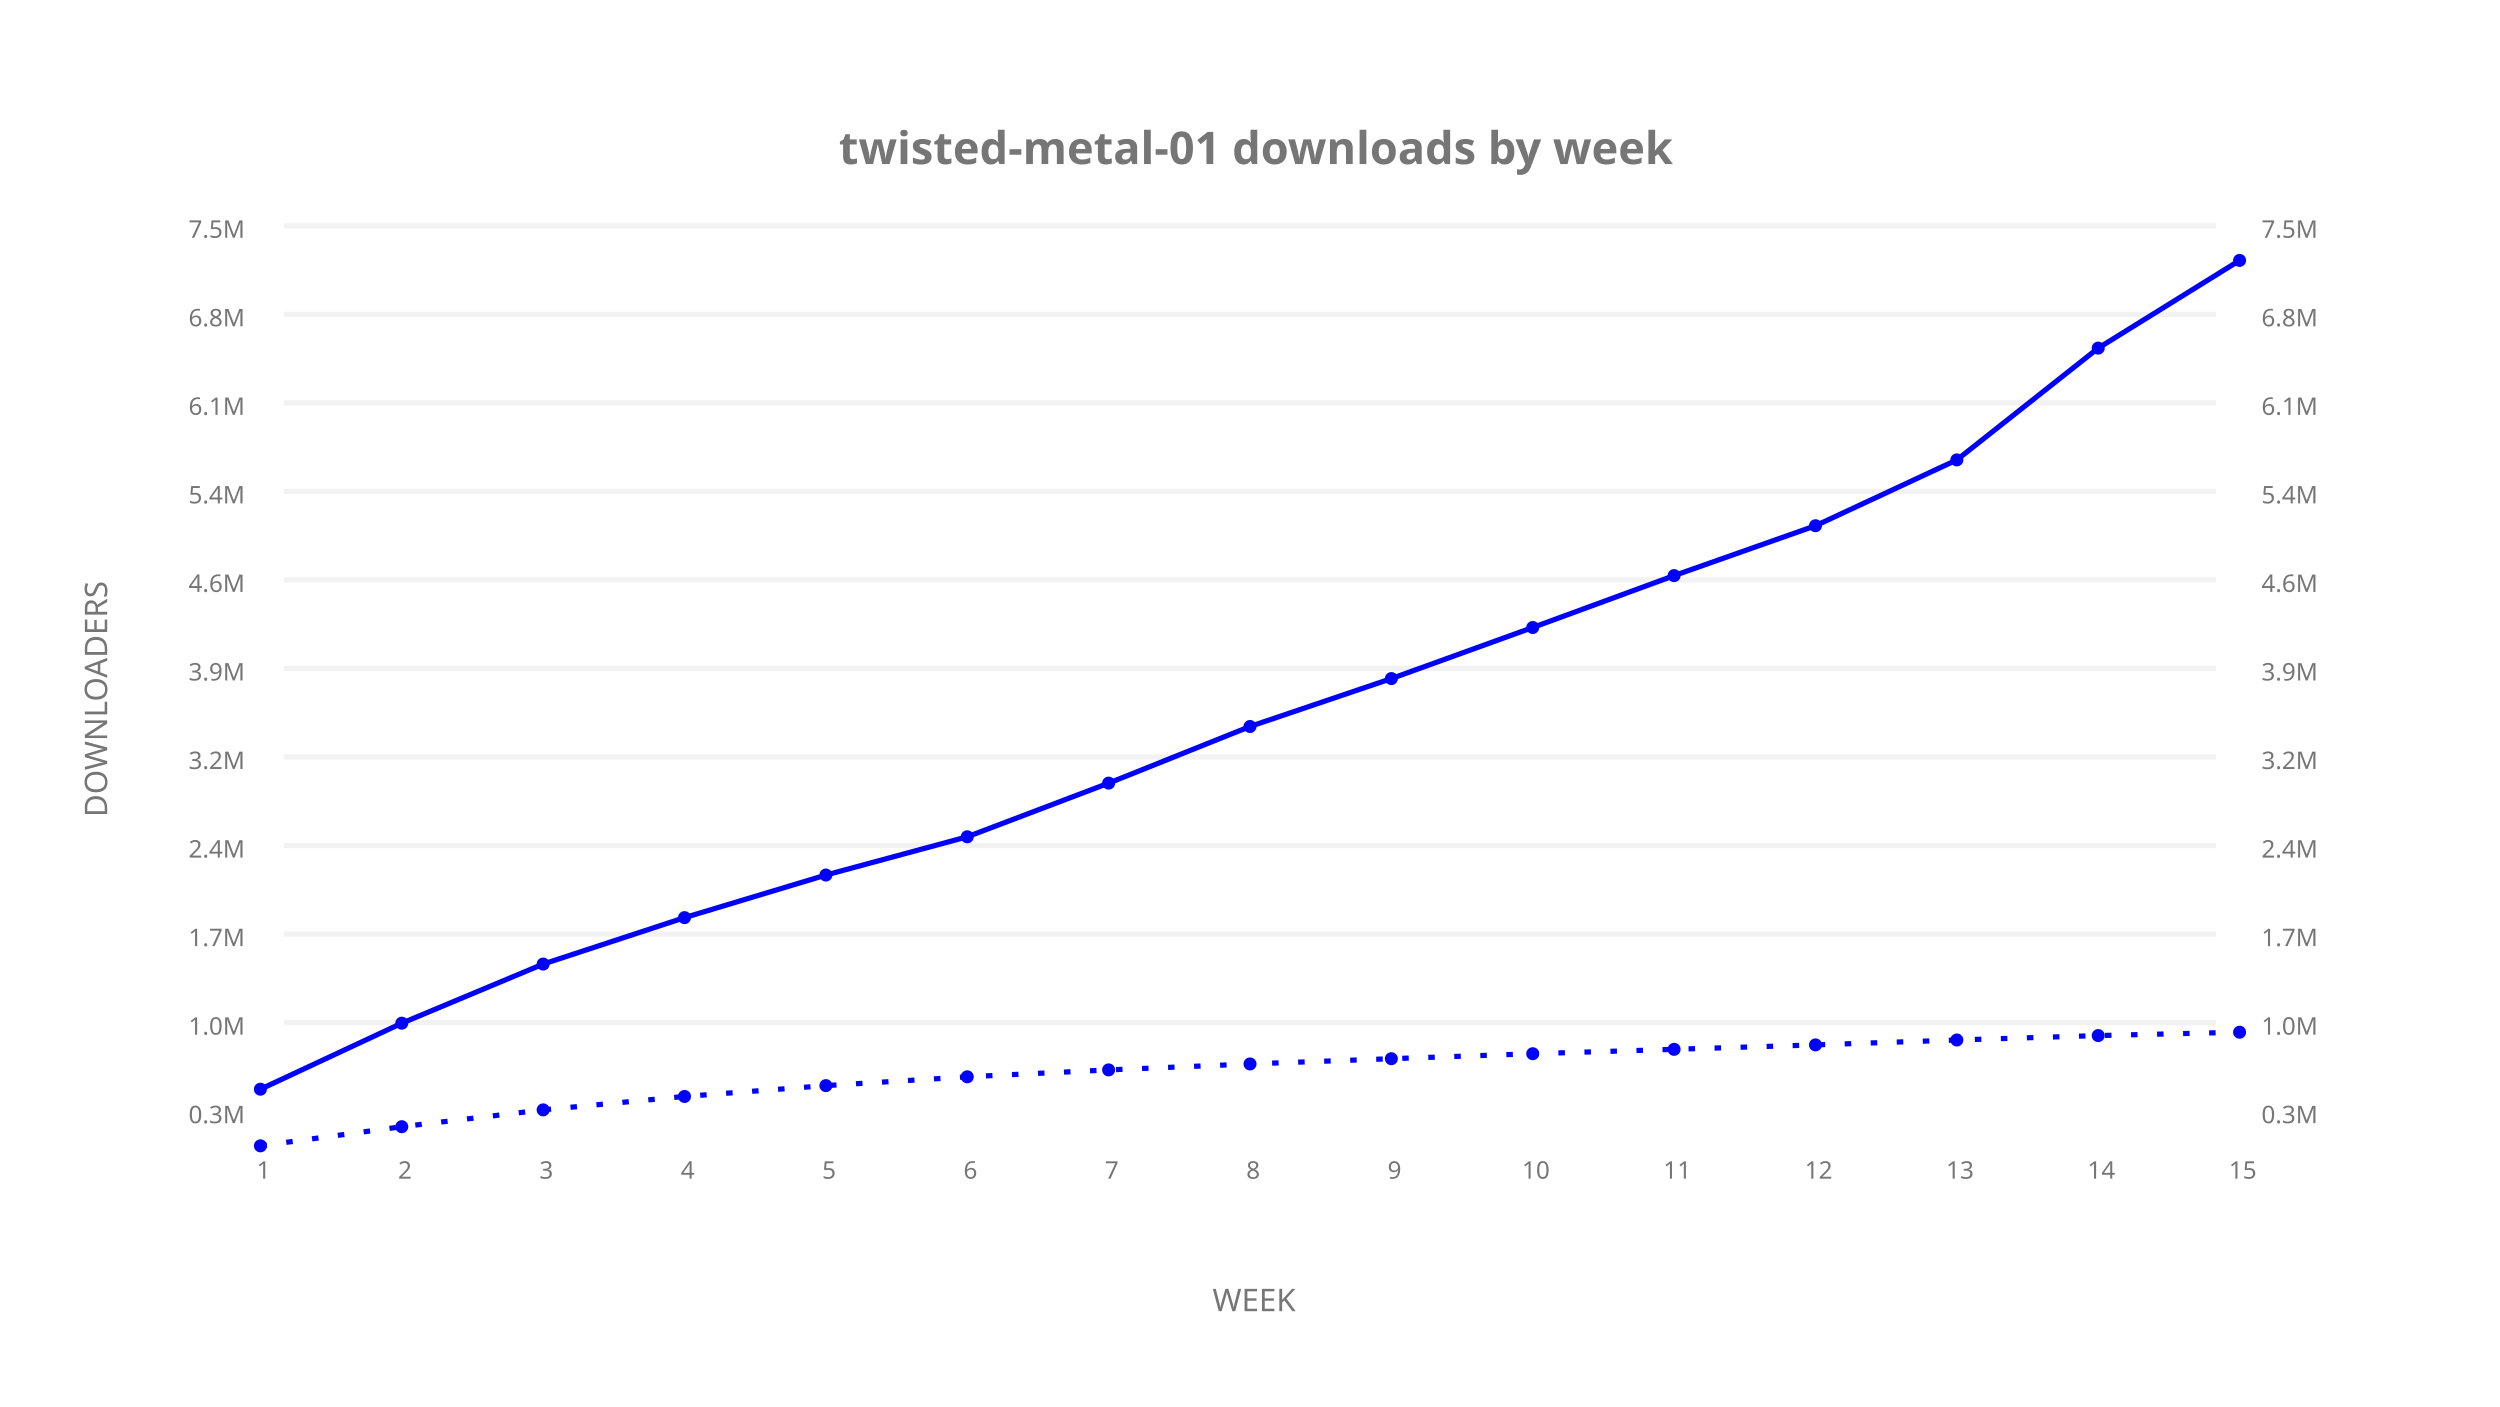
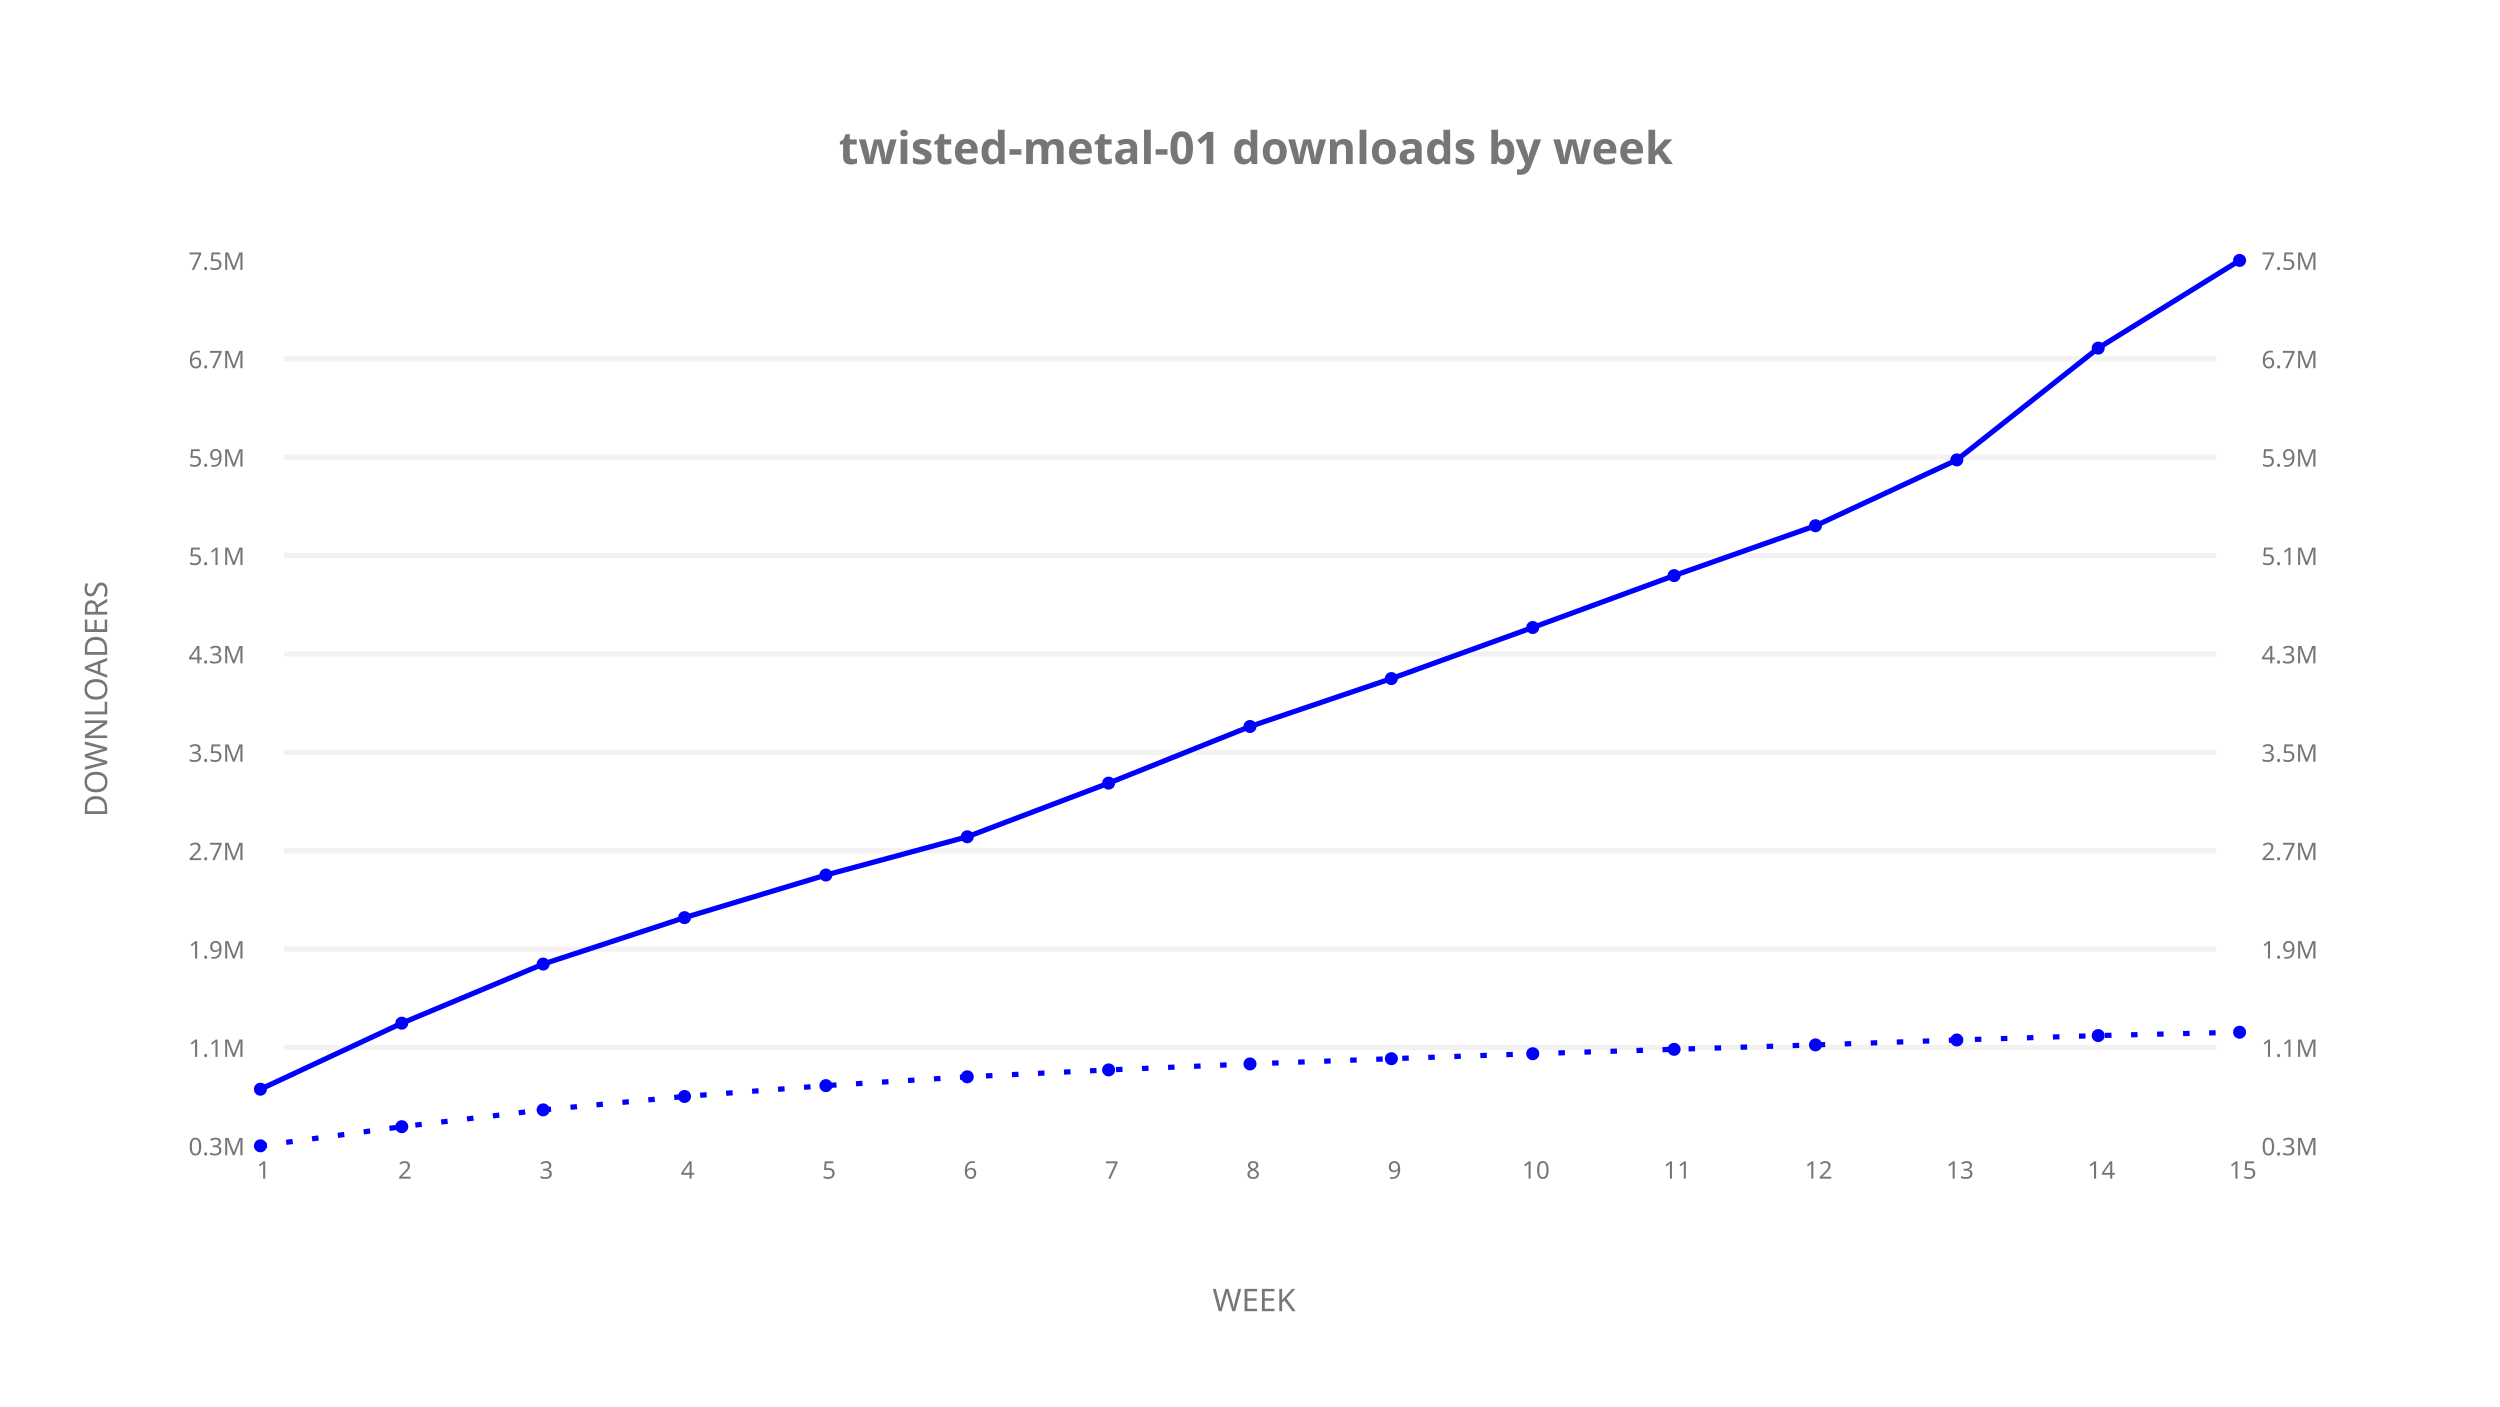
<svg xmlns="http://www.w3.org/2000/svg" xml:space="preserve" id="twisted-metal-01-downloads-by-week-twisted-metal-01-week" x="0px" y="0px" width="1920px" height="1080px" viewBox="0 0 1920 1080" enable-background="new 0 0 1920 1080" role="img">
  <g id="annotations">
    <text x="960" y="126" font-family="Atkinson Hyperlegible" font-size="26pt" text-anchor="middle" text-align="center" font-weight="600" font-style="normal" style="fill:rgb(118,118,118); fill-opacity:1; stroke:rgb(118,118,118); stroke-opacity:0; stroke-width:0.5"> twisted-metal-01 downloads by week</text>
    <g id="axes-lines">
      <text x="960" y="1007" font-family="Atkinson Hyperlegible" font-size="18pt" text-anchor="middle" text-align="center" font-weight="500" font-style="normal" style="fill:rgb(118,118,118); fill-opacity:1; stroke:rgb(118,118,118); stroke-opacity:0; stroke-width:0.5"> WEEK</text>
      <text x="73" y="540" font-family="Atkinson Hyperlegible" font-size="18pt" text-anchor="middle" text-align="center" dominant-baseline="central" font-weight="500" font-style="normal" style="fill:rgb(118,118,118); fill-opacity:1; stroke:rgb(118,118,118); stroke-opacity:0; stroke-width:0.5" transform="rotate(-90,73,540)"> DOWNLOADERS</text>
    </g>
    <g id="tic-y-label-lines">
-       <line x1="218" y1="785.376" x2="1702" y2="785.376" style="fill:rgb(0,0,255); fill-opacity:0; stroke:rgb(242,242,242); stroke-opacity:1; stroke-width:4" />
-       <line x1="218" y1="717.376" x2="1702" y2="717.376" style="fill:rgb(0,0,255); fill-opacity:0; stroke:rgb(242,242,242); stroke-opacity:1; stroke-width:4" />
-       <line x1="218" y1="649.376" x2="1702" y2="649.376" style="fill:rgb(0,0,255); fill-opacity:0; stroke:rgb(242,242,242); stroke-opacity:1; stroke-width:4" />
-       <line x1="218" y1="581.376" x2="1702" y2="581.376" style="fill:rgb(0,0,255); fill-opacity:0; stroke:rgb(242,242,242); stroke-opacity:1; stroke-width:4" />
-       <line x1="218" y1="513.376" x2="1702" y2="513.376" style="fill:rgb(0,0,255); fill-opacity:0; stroke:rgb(242,242,242); stroke-opacity:1; stroke-width:4" />
-       <line x1="218" y1="445.376" x2="1702" y2="445.376" style="fill:rgb(0,0,255); fill-opacity:0; stroke:rgb(242,242,242); stroke-opacity:1; stroke-width:4" />
-       <line x1="218" y1="377.376" x2="1702" y2="377.376" style="fill:rgb(0,0,255); fill-opacity:0; stroke:rgb(242,242,242); stroke-opacity:1; stroke-width:4" />
-       <line x1="218" y1="309.376" x2="1702" y2="309.376" style="fill:rgb(0,0,255); fill-opacity:0; stroke:rgb(242,242,242); stroke-opacity:1; stroke-width:4" />
-       <line x1="218" y1="241.376" x2="1702" y2="241.376" style="fill:rgb(0,0,255); fill-opacity:0; stroke:rgb(242,242,242); stroke-opacity:1; stroke-width:4" />
-       <line x1="218" y1="173.376" x2="1702" y2="173.376" style="fill:rgb(0,0,255); fill-opacity:0; stroke:rgb(242,242,242); stroke-opacity:1; stroke-width:4" />
+       <line x1="218" y1="804.444" x2="1702" y2="804.444" style="fill:rgb(0,0,255); fill-opacity:0; stroke:rgb(242,242,242); stroke-opacity:1; stroke-width:4" />
+       <line x1="218" y1="728.889" x2="1702" y2="728.889" style="fill:rgb(0,0,255); fill-opacity:0; stroke:rgb(242,242,242); stroke-opacity:1; stroke-width:4" />
+       <line x1="218" y1="653.333" x2="1702" y2="653.333" style="fill:rgb(0,0,255); fill-opacity:0; stroke:rgb(242,242,242); stroke-opacity:1; stroke-width:4" />
+       <line x1="218" y1="577.778" x2="1702" y2="577.778" style="fill:rgb(0,0,255); fill-opacity:0; stroke:rgb(242,242,242); stroke-opacity:1; stroke-width:4" />
+       <line x1="218" y1="502.222" x2="1702" y2="502.222" style="fill:rgb(0,0,255); fill-opacity:0; stroke:rgb(242,242,242); stroke-opacity:1; stroke-width:4" />
+       <line x1="218" y1="426.667" x2="1702" y2="426.667" style="fill:rgb(0,0,255); fill-opacity:0; stroke:rgb(242,242,242); stroke-opacity:1; stroke-width:4" />
+       <line x1="218" y1="351.111" x2="1702" y2="351.111" style="fill:rgb(0,0,255); fill-opacity:0; stroke:rgb(242,242,242); stroke-opacity:1; stroke-width:4" />
+       <line x1="218" y1="275.556" x2="1702" y2="275.556" style="fill:rgb(0,0,255); fill-opacity:0; stroke:rgb(242,242,242); stroke-opacity:1; stroke-width:4" />
    </g>
    <g id="tic-x-labels">
      <text x="200" y="898" font-family="Atkinson Hyperlegible" font-size="14pt" text-anchor="middle" text-align="center" dominant-baseline="central" font-weight="400" font-style="normal" style="fill:rgb(118,118,118); fill-opacity:1; stroke:rgb(118,118,118); stroke-opacity:0; stroke-width:0.5"> 1</text>
      <text x="308.571" y="898" font-family="Atkinson Hyperlegible" font-size="14pt" text-anchor="middle" text-align="center" dominant-baseline="central" font-weight="400" font-style="normal" style="fill:rgb(118,118,118); fill-opacity:1; stroke:rgb(118,118,118); stroke-opacity:0; stroke-width:0.5"> 2</text>
      <text x="417.143" y="898" font-family="Atkinson Hyperlegible" font-size="14pt" text-anchor="middle" text-align="center" dominant-baseline="central" font-weight="400" font-style="normal" style="fill:rgb(118,118,118); fill-opacity:1; stroke:rgb(118,118,118); stroke-opacity:0; stroke-width:0.5"> 3</text>
      <text x="525.714" y="898" font-family="Atkinson Hyperlegible" font-size="14pt" text-anchor="middle" text-align="center" dominant-baseline="central" font-weight="400" font-style="normal" style="fill:rgb(118,118,118); fill-opacity:1; stroke:rgb(118,118,118); stroke-opacity:0; stroke-width:0.5"> 4</text>
      <text x="634.286" y="898" font-family="Atkinson Hyperlegible" font-size="14pt" text-anchor="middle" text-align="center" dominant-baseline="central" font-weight="400" font-style="normal" style="fill:rgb(118,118,118); fill-opacity:1; stroke:rgb(118,118,118); stroke-opacity:0; stroke-width:0.5"> 5</text>
      <text x="742.857" y="898" font-family="Atkinson Hyperlegible" font-size="14pt" text-anchor="middle" text-align="center" dominant-baseline="central" font-weight="400" font-style="normal" style="fill:rgb(118,118,118); fill-opacity:1; stroke:rgb(118,118,118); stroke-opacity:0; stroke-width:0.5"> 6</text>
      <text x="851.429" y="898" font-family="Atkinson Hyperlegible" font-size="14pt" text-anchor="middle" text-align="center" dominant-baseline="central" font-weight="400" font-style="normal" style="fill:rgb(118,118,118); fill-opacity:1; stroke:rgb(118,118,118); stroke-opacity:0; stroke-width:0.5"> 7</text>
      <text x="960" y="898" font-family="Atkinson Hyperlegible" font-size="14pt" text-anchor="middle" text-align="center" dominant-baseline="central" font-weight="400" font-style="normal" style="fill:rgb(118,118,118); fill-opacity:1; stroke:rgb(118,118,118); stroke-opacity:0; stroke-width:0.5"> 8</text>
      <text x="1068.571" y="898" font-family="Atkinson Hyperlegible" font-size="14pt" text-anchor="middle" text-align="center" dominant-baseline="central" font-weight="400" font-style="normal" style="fill:rgb(118,118,118); fill-opacity:1; stroke:rgb(118,118,118); stroke-opacity:0; stroke-width:0.5"> 9</text>
      <text x="1177.143" y="898" font-family="Atkinson Hyperlegible" font-size="14pt" text-anchor="middle" text-align="center" dominant-baseline="central" font-weight="400" font-style="normal" style="fill:rgb(118,118,118); fill-opacity:1; stroke:rgb(118,118,118); stroke-opacity:0; stroke-width:0.5"> 10</text>
      <text x="1285.714" y="898" font-family="Atkinson Hyperlegible" font-size="14pt" text-anchor="middle" text-align="center" dominant-baseline="central" font-weight="400" font-style="normal" style="fill:rgb(118,118,118); fill-opacity:1; stroke:rgb(118,118,118); stroke-opacity:0; stroke-width:0.5"> 11</text>
      <text x="1394.286" y="898" font-family="Atkinson Hyperlegible" font-size="14pt" text-anchor="middle" text-align="center" dominant-baseline="central" font-weight="400" font-style="normal" style="fill:rgb(118,118,118); fill-opacity:1; stroke:rgb(118,118,118); stroke-opacity:0; stroke-width:0.5"> 12</text>
      <text x="1502.857" y="898" font-family="Atkinson Hyperlegible" font-size="14pt" text-anchor="middle" text-align="center" dominant-baseline="central" font-weight="400" font-style="normal" style="fill:rgb(118,118,118); fill-opacity:1; stroke:rgb(118,118,118); stroke-opacity:0; stroke-width:0.5"> 13</text>
      <text x="1611.429" y="898" font-family="Atkinson Hyperlegible" font-size="14pt" text-anchor="middle" text-align="center" dominant-baseline="central" font-weight="400" font-style="normal" style="fill:rgb(118,118,118); fill-opacity:1; stroke:rgb(118,118,118); stroke-opacity:0; stroke-width:0.5"> 14</text>
      <text x="1720" y="898" font-family="Atkinson Hyperlegible" font-size="14pt" text-anchor="middle" text-align="center" dominant-baseline="central" font-weight="400" font-style="normal" style="fill:rgb(118,118,118); fill-opacity:1; stroke:rgb(118,118,118); stroke-opacity:0; stroke-width:0.5"> 15</text>
    </g>
    <g id="tic-y-labels">
-       <text x="164" y="855.376" font-family="Atkinson Hyperlegible" font-size="14pt" text-anchor="middle" text-align="center" dominant-baseline="central" font-weight="400" font-style="normal" style="fill:rgb(118,118,118); fill-opacity:1; stroke:rgb(118,118,118); stroke-opacity:0; stroke-width:0.5"> 0.3M</text>
-       <text x="1756" y="855.376" font-family="Atkinson Hyperlegible" font-size="14pt" text-anchor="middle" text-align="center" dominant-baseline="central" font-weight="400" font-style="normal" style="fill:rgb(118,118,118); fill-opacity:1; stroke:rgb(118,118,118); stroke-opacity:0; stroke-width:0.5"> 0.3M</text>
-       <text x="164" y="787.376" font-family="Atkinson Hyperlegible" font-size="14pt" text-anchor="middle" text-align="center" dominant-baseline="central" font-weight="400" font-style="normal" style="fill:rgb(118,118,118); fill-opacity:1; stroke:rgb(118,118,118); stroke-opacity:0; stroke-width:0.5"> 1.0M</text>
-       <text x="1756" y="787.376" font-family="Atkinson Hyperlegible" font-size="14pt" text-anchor="middle" text-align="center" dominant-baseline="central" font-weight="400" font-style="normal" style="fill:rgb(118,118,118); fill-opacity:1; stroke:rgb(118,118,118); stroke-opacity:0; stroke-width:0.5"> 1.0M</text>
-       <text x="164" y="719.376" font-family="Atkinson Hyperlegible" font-size="14pt" text-anchor="middle" text-align="center" dominant-baseline="central" font-weight="400" font-style="normal" style="fill:rgb(118,118,118); fill-opacity:1; stroke:rgb(118,118,118); stroke-opacity:0; stroke-width:0.5"> 1.7M</text>
-       <text x="1756" y="719.376" font-family="Atkinson Hyperlegible" font-size="14pt" text-anchor="middle" text-align="center" dominant-baseline="central" font-weight="400" font-style="normal" style="fill:rgb(118,118,118); fill-opacity:1; stroke:rgb(118,118,118); stroke-opacity:0; stroke-width:0.5"> 1.7M</text>
-       <text x="164" y="651.376" font-family="Atkinson Hyperlegible" font-size="14pt" text-anchor="middle" text-align="center" dominant-baseline="central" font-weight="400" font-style="normal" style="fill:rgb(118,118,118); fill-opacity:1; stroke:rgb(118,118,118); stroke-opacity:0; stroke-width:0.5"> 2.4M</text>
-       <text x="1756" y="651.376" font-family="Atkinson Hyperlegible" font-size="14pt" text-anchor="middle" text-align="center" dominant-baseline="central" font-weight="400" font-style="normal" style="fill:rgb(118,118,118); fill-opacity:1; stroke:rgb(118,118,118); stroke-opacity:0; stroke-width:0.5"> 2.4M</text>
-       <text x="164" y="583.376" font-family="Atkinson Hyperlegible" font-size="14pt" text-anchor="middle" text-align="center" dominant-baseline="central" font-weight="400" font-style="normal" style="fill:rgb(118,118,118); fill-opacity:1; stroke:rgb(118,118,118); stroke-opacity:0; stroke-width:0.5"> 3.2M</text>
-       <text x="1756" y="583.376" font-family="Atkinson Hyperlegible" font-size="14pt" text-anchor="middle" text-align="center" dominant-baseline="central" font-weight="400" font-style="normal" style="fill:rgb(118,118,118); fill-opacity:1; stroke:rgb(118,118,118); stroke-opacity:0; stroke-width:0.5"> 3.2M</text>
-       <text x="164" y="515.376" font-family="Atkinson Hyperlegible" font-size="14pt" text-anchor="middle" text-align="center" dominant-baseline="central" font-weight="400" font-style="normal" style="fill:rgb(118,118,118); fill-opacity:1; stroke:rgb(118,118,118); stroke-opacity:0; stroke-width:0.5"> 3.9M</text>
-       <text x="1756" y="515.376" font-family="Atkinson Hyperlegible" font-size="14pt" text-anchor="middle" text-align="center" dominant-baseline="central" font-weight="400" font-style="normal" style="fill:rgb(118,118,118); fill-opacity:1; stroke:rgb(118,118,118); stroke-opacity:0; stroke-width:0.5"> 3.9M</text>
-       <text x="164" y="447.376" font-family="Atkinson Hyperlegible" font-size="14pt" text-anchor="middle" text-align="center" dominant-baseline="central" font-weight="400" font-style="normal" style="fill:rgb(118,118,118); fill-opacity:1; stroke:rgb(118,118,118); stroke-opacity:0; stroke-width:0.5"> 4.6M</text>
-       <text x="1756" y="447.376" font-family="Atkinson Hyperlegible" font-size="14pt" text-anchor="middle" text-align="center" dominant-baseline="central" font-weight="400" font-style="normal" style="fill:rgb(118,118,118); fill-opacity:1; stroke:rgb(118,118,118); stroke-opacity:0; stroke-width:0.5"> 4.6M</text>
-       <text x="164" y="379.376" font-family="Atkinson Hyperlegible" font-size="14pt" text-anchor="middle" text-align="center" dominant-baseline="central" font-weight="400" font-style="normal" style="fill:rgb(118,118,118); fill-opacity:1; stroke:rgb(118,118,118); stroke-opacity:0; stroke-width:0.5"> 5.4M</text>
-       <text x="1756" y="379.376" font-family="Atkinson Hyperlegible" font-size="14pt" text-anchor="middle" text-align="center" dominant-baseline="central" font-weight="400" font-style="normal" style="fill:rgb(118,118,118); fill-opacity:1; stroke:rgb(118,118,118); stroke-opacity:0; stroke-width:0.5"> 5.4M</text>
-       <text x="164" y="311.376" font-family="Atkinson Hyperlegible" font-size="14pt" text-anchor="middle" text-align="center" dominant-baseline="central" font-weight="400" font-style="normal" style="fill:rgb(118,118,118); fill-opacity:1; stroke:rgb(118,118,118); stroke-opacity:0; stroke-width:0.5"> 6.1M</text>
-       <text x="1756" y="311.376" font-family="Atkinson Hyperlegible" font-size="14pt" text-anchor="middle" text-align="center" dominant-baseline="central" font-weight="400" font-style="normal" style="fill:rgb(118,118,118); fill-opacity:1; stroke:rgb(118,118,118); stroke-opacity:0; stroke-width:0.5"> 6.1M</text>
-       <text x="164" y="243.376" font-family="Atkinson Hyperlegible" font-size="14pt" text-anchor="middle" text-align="center" dominant-baseline="central" font-weight="400" font-style="normal" style="fill:rgb(118,118,118); fill-opacity:1; stroke:rgb(118,118,118); stroke-opacity:0; stroke-width:0.5"> 6.8M</text>
-       <text x="1756" y="243.376" font-family="Atkinson Hyperlegible" font-size="14pt" text-anchor="middle" text-align="center" dominant-baseline="central" font-weight="400" font-style="normal" style="fill:rgb(118,118,118); fill-opacity:1; stroke:rgb(118,118,118); stroke-opacity:0; stroke-width:0.5"> 6.8M</text>
-       <text x="164" y="175.376" font-family="Atkinson Hyperlegible" font-size="14pt" text-anchor="middle" text-align="center" dominant-baseline="central" font-weight="400" font-style="normal" style="fill:rgb(118,118,118); fill-opacity:1; stroke:rgb(118,118,118); stroke-opacity:0; stroke-width:0.5"> 7.5M</text>
-       <text x="1756" y="175.376" font-family="Atkinson Hyperlegible" font-size="14pt" text-anchor="middle" text-align="center" dominant-baseline="central" font-weight="400" font-style="normal" style="fill:rgb(118,118,118); fill-opacity:1; stroke:rgb(118,118,118); stroke-opacity:0; stroke-width:0.5"> 7.5M</text>
+       <text x="164" y="880" font-family="Atkinson Hyperlegible" font-size="14pt" text-anchor="middle" text-align="center" dominant-baseline="central" font-weight="400" font-style="normal" style="fill:rgb(118,118,118); fill-opacity:1; stroke:rgb(118,118,118); stroke-opacity:0; stroke-width:0.5"> 0.3M</text>
+       <text x="1756" y="880" font-family="Atkinson Hyperlegible" font-size="14pt" text-anchor="middle" text-align="center" dominant-baseline="central" font-weight="400" font-style="normal" style="fill:rgb(118,118,118); fill-opacity:1; stroke:rgb(118,118,118); stroke-opacity:0; stroke-width:0.5"> 0.3M</text>
+       <text x="164" y="804.444" font-family="Atkinson Hyperlegible" font-size="14pt" text-anchor="middle" text-align="center" dominant-baseline="central" font-weight="400" font-style="normal" style="fill:rgb(118,118,118); fill-opacity:1; stroke:rgb(118,118,118); stroke-opacity:0; stroke-width:0.5"> 1.1M</text>
+       <text x="1756" y="804.444" font-family="Atkinson Hyperlegible" font-size="14pt" text-anchor="middle" text-align="center" dominant-baseline="central" font-weight="400" font-style="normal" style="fill:rgb(118,118,118); fill-opacity:1; stroke:rgb(118,118,118); stroke-opacity:0; stroke-width:0.5"> 1.1M</text>
+       <text x="164" y="728.889" font-family="Atkinson Hyperlegible" font-size="14pt" text-anchor="middle" text-align="center" dominant-baseline="central" font-weight="400" font-style="normal" style="fill:rgb(118,118,118); fill-opacity:1; stroke:rgb(118,118,118); stroke-opacity:0; stroke-width:0.5"> 1.9M</text>
+       <text x="1756" y="728.889" font-family="Atkinson Hyperlegible" font-size="14pt" text-anchor="middle" text-align="center" dominant-baseline="central" font-weight="400" font-style="normal" style="fill:rgb(118,118,118); fill-opacity:1; stroke:rgb(118,118,118); stroke-opacity:0; stroke-width:0.5"> 1.9M</text>
+       <text x="164" y="653.333" font-family="Atkinson Hyperlegible" font-size="14pt" text-anchor="middle" text-align="center" dominant-baseline="central" font-weight="400" font-style="normal" style="fill:rgb(118,118,118); fill-opacity:1; stroke:rgb(118,118,118); stroke-opacity:0; stroke-width:0.5"> 2.7M</text>
+       <text x="1756" y="653.333" font-family="Atkinson Hyperlegible" font-size="14pt" text-anchor="middle" text-align="center" dominant-baseline="central" font-weight="400" font-style="normal" style="fill:rgb(118,118,118); fill-opacity:1; stroke:rgb(118,118,118); stroke-opacity:0; stroke-width:0.5"> 2.7M</text>
+       <text x="164" y="577.778" font-family="Atkinson Hyperlegible" font-size="14pt" text-anchor="middle" text-align="center" dominant-baseline="central" font-weight="400" font-style="normal" style="fill:rgb(118,118,118); fill-opacity:1; stroke:rgb(118,118,118); stroke-opacity:0; stroke-width:0.5"> 3.5M</text>
+       <text x="1756" y="577.778" font-family="Atkinson Hyperlegible" font-size="14pt" text-anchor="middle" text-align="center" dominant-baseline="central" font-weight="400" font-style="normal" style="fill:rgb(118,118,118); fill-opacity:1; stroke:rgb(118,118,118); stroke-opacity:0; stroke-width:0.5"> 3.5M</text>
+       <text x="164" y="502.222" font-family="Atkinson Hyperlegible" font-size="14pt" text-anchor="middle" text-align="center" dominant-baseline="central" font-weight="400" font-style="normal" style="fill:rgb(118,118,118); fill-opacity:1; stroke:rgb(118,118,118); stroke-opacity:0; stroke-width:0.5"> 4.3M</text>
+       <text x="1756" y="502.222" font-family="Atkinson Hyperlegible" font-size="14pt" text-anchor="middle" text-align="center" dominant-baseline="central" font-weight="400" font-style="normal" style="fill:rgb(118,118,118); fill-opacity:1; stroke:rgb(118,118,118); stroke-opacity:0; stroke-width:0.5"> 4.3M</text>
+       <text x="164" y="426.667" font-family="Atkinson Hyperlegible" font-size="14pt" text-anchor="middle" text-align="center" dominant-baseline="central" font-weight="400" font-style="normal" style="fill:rgb(118,118,118); fill-opacity:1; stroke:rgb(118,118,118); stroke-opacity:0; stroke-width:0.5"> 5.1M</text>
+       <text x="1756" y="426.667" font-family="Atkinson Hyperlegible" font-size="14pt" text-anchor="middle" text-align="center" dominant-baseline="central" font-weight="400" font-style="normal" style="fill:rgb(118,118,118); fill-opacity:1; stroke:rgb(118,118,118); stroke-opacity:0; stroke-width:0.5"> 5.1M</text>
+       <text x="164" y="351.111" font-family="Atkinson Hyperlegible" font-size="14pt" text-anchor="middle" text-align="center" dominant-baseline="central" font-weight="400" font-style="normal" style="fill:rgb(118,118,118); fill-opacity:1; stroke:rgb(118,118,118); stroke-opacity:0; stroke-width:0.5"> 5.9M</text>
+       <text x="1756" y="351.111" font-family="Atkinson Hyperlegible" font-size="14pt" text-anchor="middle" text-align="center" dominant-baseline="central" font-weight="400" font-style="normal" style="fill:rgb(118,118,118); fill-opacity:1; stroke:rgb(118,118,118); stroke-opacity:0; stroke-width:0.5"> 5.9M</text>
+       <text x="164" y="275.556" font-family="Atkinson Hyperlegible" font-size="14pt" text-anchor="middle" text-align="center" dominant-baseline="central" font-weight="400" font-style="normal" style="fill:rgb(118,118,118); fill-opacity:1; stroke:rgb(118,118,118); stroke-opacity:0; stroke-width:0.5"> 6.7M</text>
+       <text x="1756" y="275.556" font-family="Atkinson Hyperlegible" font-size="14pt" text-anchor="middle" text-align="center" dominant-baseline="central" font-weight="400" font-style="normal" style="fill:rgb(118,118,118); fill-opacity:1; stroke:rgb(118,118,118); stroke-opacity:0; stroke-width:0.5"> 6.7M</text>
+       <text x="164" y="200" font-family="Atkinson Hyperlegible" font-size="14pt" text-anchor="middle" text-align="center" dominant-baseline="central" font-weight="400" font-style="normal" style="fill:rgb(118,118,118); fill-opacity:1; stroke:rgb(118,118,118); stroke-opacity:0; stroke-width:0.5"> 7.5M</text>
+       <text x="1756" y="200" font-family="Atkinson Hyperlegible" font-size="14pt" text-anchor="middle" text-align="center" dominant-baseline="central" font-weight="400" font-style="normal" style="fill:rgb(118,118,118); fill-opacity:1; stroke:rgb(118,118,118); stroke-opacity:0; stroke-width:0.5"> 7.5M</text>
    </g>
  </g>
  <g id="polyline-twisted-metal-01 downloads by week">
    <polyline points="200,836.514 308.571,785.807 417.143,740.404 525.714,704.739 634.286,672.024 742.857,642.638 851.429,601.44 960,557.934 1068.57,521.144 1177.14,481.913 1285.71,442.062 1394.29,403.761 1502.86,353.194 1611.43,267.35 1720,200 " style="fill:rgb(0,0,255); fill-opacity:0; stroke:rgb(0,0,255); stroke-opacity:1; stroke-width:4" />
  </g>
  <g id="markers-twisted-metal-01 downloads by week">
    <circle cx="200" cy="836.514" r="5" style="fill:rgb(0,0,255); fill-opacity:1; stroke:rgb(0,0,255); stroke-opacity:0; stroke-width:4">
</circle>
    <circle cx="308.571" cy="785.807" r="5" style="fill:rgb(0,0,255); fill-opacity:1; stroke:rgb(0,0,255); stroke-opacity:0; stroke-width:4">
</circle>
    <circle cx="417.143" cy="740.404" r="5" style="fill:rgb(0,0,255); fill-opacity:1; stroke:rgb(0,0,255); stroke-opacity:0; stroke-width:4">
</circle>
    <circle cx="525.714" cy="704.739" r="5" style="fill:rgb(0,0,255); fill-opacity:1; stroke:rgb(0,0,255); stroke-opacity:0; stroke-width:4">
</circle>
    <circle cx="634.286" cy="672.024" r="5" style="fill:rgb(0,0,255); fill-opacity:1; stroke:rgb(0,0,255); stroke-opacity:0; stroke-width:4">
</circle>
    <circle cx="742.857" cy="642.638" r="5" style="fill:rgb(0,0,255); fill-opacity:1; stroke:rgb(0,0,255); stroke-opacity:0; stroke-width:4">
</circle>
    <circle cx="851.429" cy="601.44" r="5" style="fill:rgb(0,0,255); fill-opacity:1; stroke:rgb(0,0,255); stroke-opacity:0; stroke-width:4">
</circle>
    <circle cx="960" cy="557.934" r="5" style="fill:rgb(0,0,255); fill-opacity:1; stroke:rgb(0,0,255); stroke-opacity:0; stroke-width:4">
</circle>
    <circle cx="1068.571" cy="521.144" r="5" style="fill:rgb(0,0,255); fill-opacity:1; stroke:rgb(0,0,255); stroke-opacity:0; stroke-width:4">
</circle>
    <circle cx="1177.143" cy="481.913" r="5" style="fill:rgb(0,0,255); fill-opacity:1; stroke:rgb(0,0,255); stroke-opacity:0; stroke-width:4">
</circle>
    <circle cx="1285.714" cy="442.062" r="5" style="fill:rgb(0,0,255); fill-opacity:1; stroke:rgb(0,0,255); stroke-opacity:0; stroke-width:4">
</circle>
    <circle cx="1394.286" cy="403.761" r="5" style="fill:rgb(0,0,255); fill-opacity:1; stroke:rgb(0,0,255); stroke-opacity:0; stroke-width:4">
</circle>
    <circle cx="1502.857" cy="353.194" r="5" style="fill:rgb(0,0,255); fill-opacity:1; stroke:rgb(0,0,255); stroke-opacity:0; stroke-width:4">
</circle>
    <circle cx="1611.429" cy="267.35" r="5" style="fill:rgb(0,0,255); fill-opacity:1; stroke:rgb(0,0,255); stroke-opacity:0; stroke-width:4">
</circle>
    <circle cx="1720" cy="200" r="5" style="fill:rgb(0,0,255); fill-opacity:1; stroke:rgb(0,0,255); stroke-opacity:0; stroke-width:4">
</circle>
  </g>
  <g id="polyline-twisted-metal-01 downloads by week uploaders">
    <polyline points="200,880 308.571,865.304 417.143,852.379 525.714,842.082 634.286,833.753 742.857,826.984 851.429,821.684 960,817.108 1068.57,813.08 1177.14,809.26 1285.71,805.888 1394.29,802.473 1502.86,798.715 1611.43,795.321 1720,792.751 " stroke-dasharray="5 15" style="fill:rgb(0,0,255); fill-opacity:0; stroke:rgb(0,0,255); stroke-opacity:1; stroke-width:4" />
  </g>
  <g id="markers-twisted-metal-01 downloads by week uploaders">
    <circle cx="200" cy="880" r="5" style="fill:rgb(0,0,255); fill-opacity:1; stroke:rgb(0,0,255); stroke-opacity:0; stroke-width:4">
</circle>
    <circle cx="308.571" cy="865.304" r="5" style="fill:rgb(0,0,255); fill-opacity:1; stroke:rgb(0,0,255); stroke-opacity:0; stroke-width:4">
</circle>
    <circle cx="417.143" cy="852.379" r="5" style="fill:rgb(0,0,255); fill-opacity:1; stroke:rgb(0,0,255); stroke-opacity:0; stroke-width:4">
</circle>
    <circle cx="525.714" cy="842.082" r="5" style="fill:rgb(0,0,255); fill-opacity:1; stroke:rgb(0,0,255); stroke-opacity:0; stroke-width:4">
</circle>
    <circle cx="634.286" cy="833.753" r="5" style="fill:rgb(0,0,255); fill-opacity:1; stroke:rgb(0,0,255); stroke-opacity:0; stroke-width:4">
</circle>
    <circle cx="742.857" cy="826.984" r="5" style="fill:rgb(0,0,255); fill-opacity:1; stroke:rgb(0,0,255); stroke-opacity:0; stroke-width:4">
</circle>
    <circle cx="851.429" cy="821.684" r="5" style="fill:rgb(0,0,255); fill-opacity:1; stroke:rgb(0,0,255); stroke-opacity:0; stroke-width:4">
</circle>
    <circle cx="960" cy="817.108" r="5" style="fill:rgb(0,0,255); fill-opacity:1; stroke:rgb(0,0,255); stroke-opacity:0; stroke-width:4">
</circle>
    <circle cx="1068.571" cy="813.08" r="5" style="fill:rgb(0,0,255); fill-opacity:1; stroke:rgb(0,0,255); stroke-opacity:0; stroke-width:4">
</circle>
    <circle cx="1177.143" cy="809.26" r="5" style="fill:rgb(0,0,255); fill-opacity:1; stroke:rgb(0,0,255); stroke-opacity:0; stroke-width:4">
</circle>
    <circle cx="1285.714" cy="805.888" r="5" style="fill:rgb(0,0,255); fill-opacity:1; stroke:rgb(0,0,255); stroke-opacity:0; stroke-width:4">
</circle>
    <circle cx="1394.286" cy="802.473" r="5" style="fill:rgb(0,0,255); fill-opacity:1; stroke:rgb(0,0,255); stroke-opacity:0; stroke-width:4">
</circle>
    <circle cx="1502.857" cy="798.715" r="5" style="fill:rgb(0,0,255); fill-opacity:1; stroke:rgb(0,0,255); stroke-opacity:0; stroke-width:4">
</circle>
    <circle cx="1611.429" cy="795.321" r="5" style="fill:rgb(0,0,255); fill-opacity:1; stroke:rgb(0,0,255); stroke-opacity:0; stroke-width:4">
</circle>
    <circle cx="1720" cy="792.751" r="5" style="fill:rgb(0,0,255); fill-opacity:1; stroke:rgb(0,0,255); stroke-opacity:0; stroke-width:4">
</circle>
  </g>
</svg>
